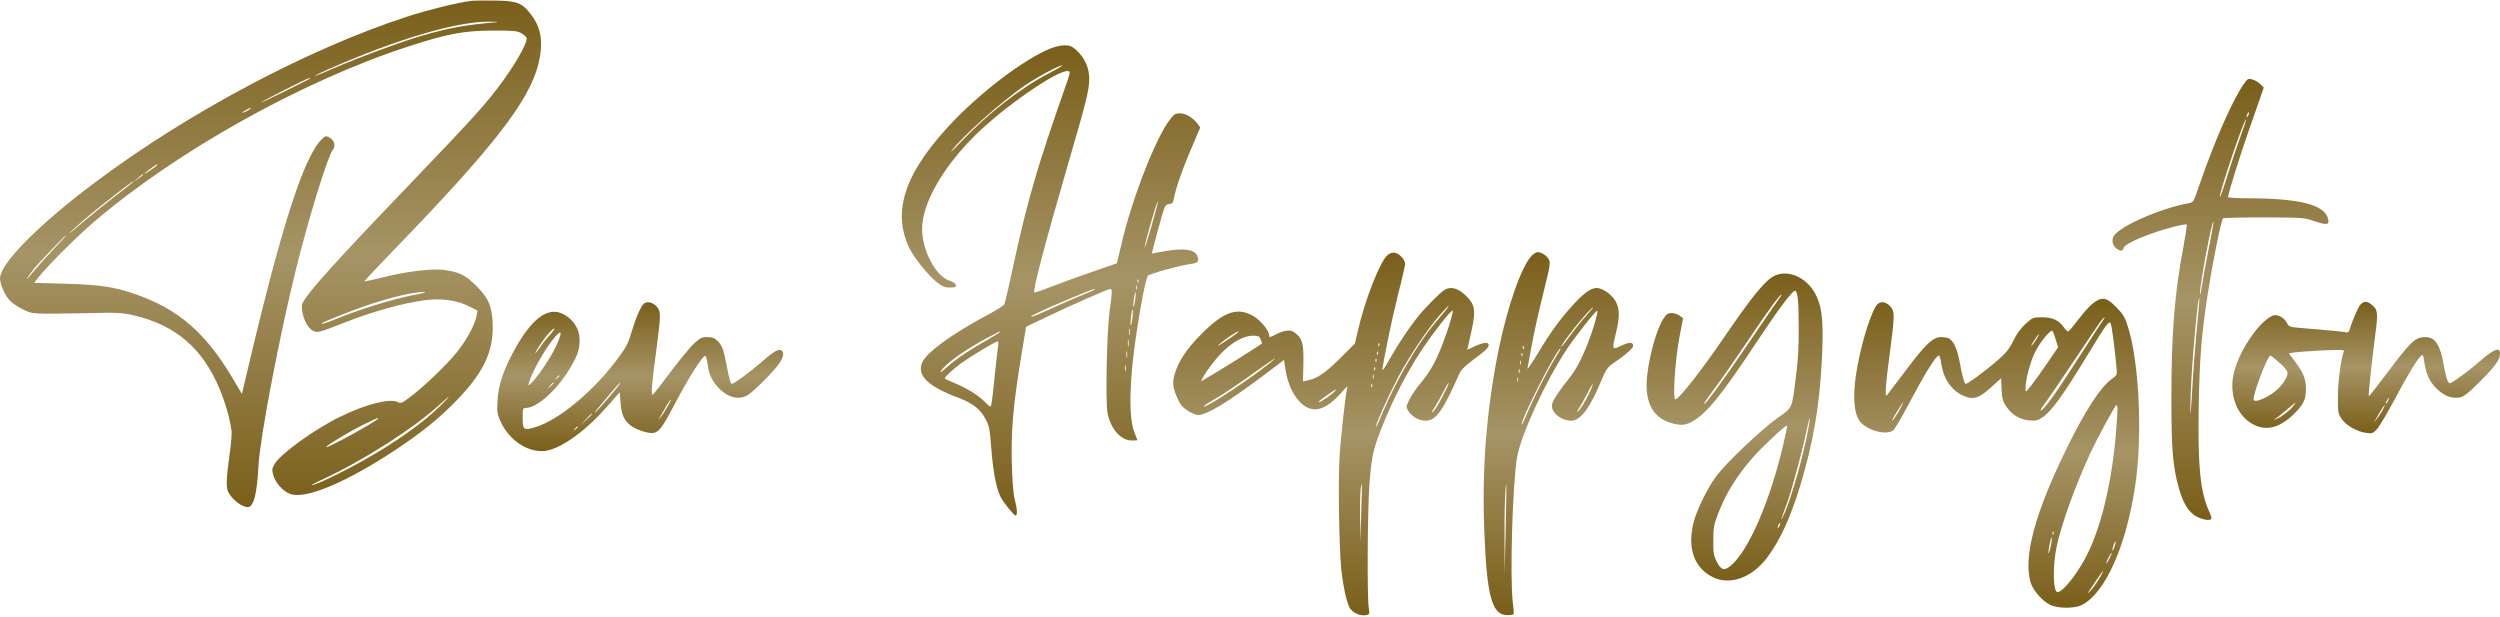
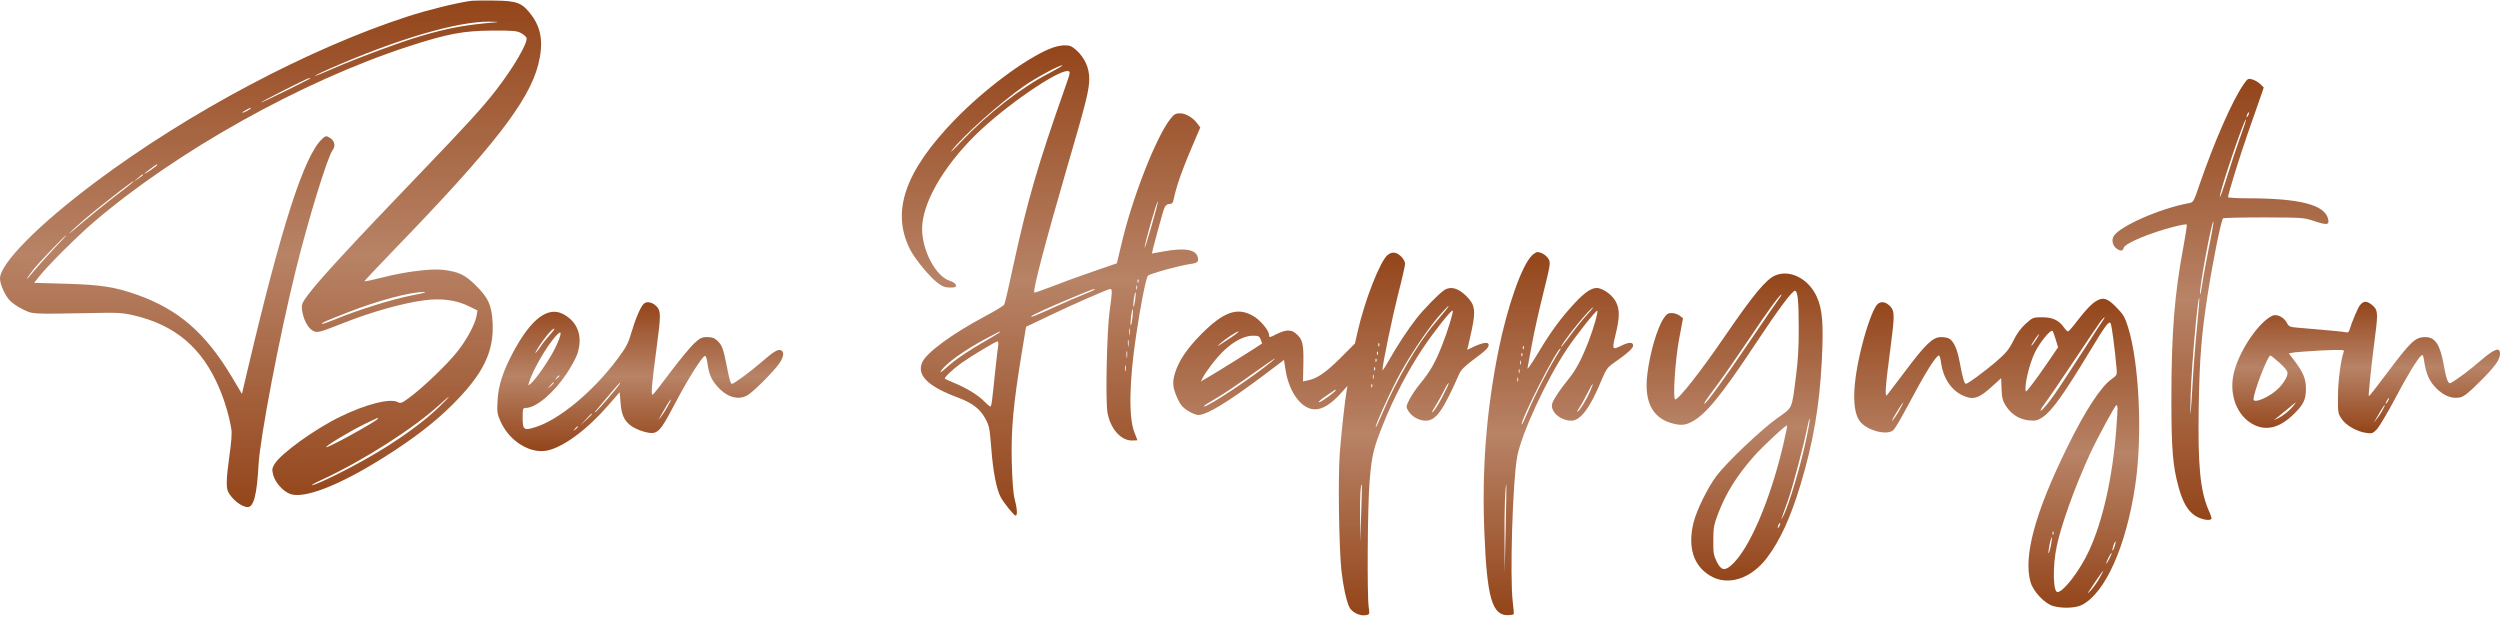
<svg xmlns="http://www.w3.org/2000/svg" version="1.0" width="1765pt" height="435pt" viewBox="0 0 1765 435" preserveAspectRatio="xMidYMid meet">
  <linearGradient id="gradient1" x1="0%" y1="0%" x2="0%" y2="100%">
-     <stop offset="0%" style="stop-color: #6b4d00; stop-opacity: .9" />
-     <stop offset="50%" style="stop-color: #6b4d00; stop-opacity: .6" />
-     <stop offset="100%" style="stop-color: #6b4d00; stop-opacity: .9" />
+     <stop offset="0%" style="stop-color: #883000; stop-opacity: .9" />
+     <stop offset="50%" style="stop-color: #883000; stop-opacity: .6" />
+     <stop offset="100%" style="stop-color: #883000; stop-opacity: .9" />
  </linearGradient>
  <g transform="translate(0,435) scale(0.1,-0.1)" fill="url(#gradient1)" stroke="none">
    <path d="M3325 4344 c-106 -15 -304 -64 -446 -110 -697 -226 -1548 -677 -2207 -1171 -400 -299 -672 -574 -672 -679 0 -36 28 -104 60 -145 19 -24 57 -51 98 -71 75 -37 51 -36 492 -28 183 4 215 2 297 -17 292 -69 481 -230 601 -513 39 -91 73 -208 86 -295 4 -22 -2 -102 -14 -180 -22 -159 -25 -227 -9 -258 28 -54 96 -107 138 -107 42 0 65 89 76 295 11 197 149 919 266 1390 89 358 223 793 258 836 23 29 12 70 -25 89 -21 12 -27 11 -50 -11 -126 -118 -285 -608 -524 -1622 l-42 -178 -70 118 c-188 314 -377 478 -673 583 -153 54 -256 70 -502 77 l-222 6 32 41 c63 80 272 288 390 389 587 502 1474 997 2223 1240 274 89 387 110 589 111 146 1 175 -2 203 -17 18 -10 36 -25 39 -34 12 -32 -90 -208 -214 -368 -94 -122 -213 -252 -535 -587 -487 -507 -719 -758 -796 -863 -41 -56 -44 -63 -39 -107 8 -62 41 -124 76 -143 32 -16 41 -14 214 54 202 80 420 141 572 161 118 16 226 2 313 -41 l63 -31 -6 -36 c-11 -62 -70 -172 -140 -259 -72 -89 -233 -244 -332 -318 -55 -41 -65 -45 -84 -34 -55 29 -222 -13 -405 -102 -182 -88 -424 -263 -467 -337 -17 -30 -18 -38 -7 -79 15 -51 65 -108 115 -129 97 -40 350 58 670 260 200 126 354 244 476 366 220 218 297 375 287 582 -6 124 -32 179 -126 270 -73 70 -114 89 -224 103 -81 10 -262 -12 -416 -51 -75 -19 -137 -32 -139 -30 -2 2 96 106 218 232 689 712 943 1039 1009 1298 38 149 23 256 -49 351 -65 86 -99 99 -261 101 -74 1 -148 0 -165 -2z m180 -151 c-217 -18 -340 -40 -539 -99 -148 -44 -426 -147 -605 -224 -74 -33 -136 -58 -138 -56 -2 2 45 25 104 51 481 211 901 334 1128 332 50 0 72 -2 50 -4z m-1316 -397 c-10 -9 -349 -176 -349 -171 0 6 331 174 344 174 5 1 7 -1 5 -3z m-419 -211 c0 -2 -13 -11 -30 -20 -38 -19 -40 -11 -2 9 31 17 32 18 32 11z m-660 -400 c0 -2 -20 -18 -45 -35 -25 -17 -45 -29 -45 -26 0 4 80 64 88 66 1 0 2 -2 2 -5z m-100 -69 c0 -3 -15 -14 -32 -26 l-33 -22 30 26 c31 27 35 29 35 22z m-80 -59 c-8 -8 -64 -52 -125 -98 -60 -46 -159 -126 -220 -178 -60 -52 -104 -87 -96 -77 8 9 55 52 105 95 131 112 416 331 336 258z m-541 -454 c-46 -49 -106 -115 -134 -148 -77 -94 -89 -99 -21 -10 31 41 226 245 234 245 3 0 -33 -39 -79 -87z m2517 -339 c-131 -25 -386 -104 -543 -170 -47 -19 -88 -33 -90 -30 -6 6 30 21 183 81 212 83 439 144 534 143 31 0 4 -7 -84 -24z m192 -789 c-104 -101 -262 -216 -443 -324 -157 -94 -399 -216 -450 -226 -16 -4 13 13 65 37 291 134 655 366 840 537 83 76 75 60 -12 -24z m-433 -84 c-32 -30 -353 -206 -362 -198 -7 8 171 115 271 163 91 45 107 51 91 35z" />
    <path d="M7407 4004 c-180 -77 -458 -286 -663 -496 -356 -367 -454 -651 -319 -919 34 -67 136 -191 191 -233 37 -29 56 -36 91 -36 37 0 44 3 41 18 -2 10 -20 22 -43 30 -98 30 -195 213 -195 366 0 178 144 432 375 661 202 200 585 465 656 453 17 -3 16 -10 -22 -118 -190 -538 -264 -793 -360 -1232 -33 -156 -64 -290 -69 -298 -4 -8 -65 -46 -136 -83 -237 -127 -415 -258 -444 -327 -37 -90 39 -166 248 -245 105 -39 160 -80 197 -148 29 -52 32 -67 44 -218 12 -159 36 -280 65 -337 21 -41 95 -132 106 -132 14 0 12 46 -6 115 -11 40 -17 127 -21 265 -5 230 11 406 69 759 l32 194 151 72 c174 84 428 195 444 195 14 0 14 -22 -5 -155 -20 -144 -30 -638 -15 -720 21 -112 94 -195 172 -195 22 0 39 1 39 3 0 1 -10 27 -22 57 -40 104 -36 355 13 682 31 213 70 408 84 422 15 14 223 72 298 82 54 8 61 15 53 49 -14 54 -93 67 -241 40 -44 -8 -81 -15 -82 -15 -4 0 77 300 88 323 8 18 20 27 35 27 18 0 25 7 29 28 22 107 65 225 166 459 l23 53 -20 27 c-32 43 -83 73 -123 73 -31 0 -42 -6 -70 -42 -101 -130 -268 -558 -342 -875 l-34 -142 -165 -57 c-91 -31 -221 -78 -289 -105 -69 -27 -127 -47 -129 -44 -12 12 78 355 238 905 131 448 150 526 150 605 0 76 -32 146 -88 198 -36 32 -48 37 -90 37 -27 -1 -71 -11 -105 -26z m-2 -172 c-201 -104 -426 -280 -621 -484 -53 -57 -83 -84 -65 -61 77 101 347 342 511 456 83 58 247 146 270 146 8 0 -35 -25 -95 -57z m725 -1077 c-27 -94 -49 -163 -49 -155 -1 27 87 335 94 328 2 -2 -18 -80 -45 -173z m-93 -397 c-3 -8 -6 -5 -6 6 -1 11 2 17 5 13 3 -3 4 -12 1 -19z m-10 -50 c-3 -7 -5 -2 -5 12 0 14 2 19 5 13 2 -7 2 -19 0 -25z m-297 -2 c0 -2 -37 -18 -82 -36 -46 -18 -137 -58 -203 -88 -141 -64 -165 -73 -165 -66 0 7 127 65 295 135 135 56 155 63 155 55z m284 -75 c-4 -28 -9 -50 -11 -47 -3 3 -2 28 2 56 4 28 9 49 12 47 2 -3 1 -28 -3 -56z m-19 -126 c-4 -31 -9 -54 -12 -51 -3 2 -1 30 2 61 4 31 9 54 12 51 3 -2 1 -30 -2 -61z m-18 -117 c-2 -13 -4 -5 -4 17 -1 22 1 32 4 23 2 -10 2 -28 0 -40z m-917 18 c0 -3 -42 -28 -92 -57 -127 -72 -223 -137 -287 -195 -38 -34 -49 -41 -37 -22 34 52 162 144 316 227 100 53 100 53 100 47z m907 -98 c-2 -13 -4 -5 -4 17 -1 22 1 32 4 23 2 -10 2 -28 0 -40z m-920 0 c-3 -18 -13 -103 -22 -188 -22 -216 -25 -240 -34 -240 -4 0 -23 16 -42 36 -41 43 -122 93 -209 129 -36 15 -67 29 -69 31 -8 7 53 65 115 110 69 49 243 154 257 154 5 0 7 -15 4 -32z m910 -80 c-2 -13 -4 -5 -4 17 -1 22 1 32 4 23 2 -10 2 -28 0 -40z m-10 -95 c-3 -10 -5 -2 -5 17 0 19 2 27 5 18 2 -10 2 -26 0 -35z" />
    <path d="M15840 3755 c-81 -118 -204 -398 -311 -707 -43 -126 -43 -127 -79 -133 -197 -36 -480 -160 -526 -230 -19 -28 -9 -70 19 -90 29 -20 44 -19 50 5 8 32 185 106 361 151 43 11 81 17 84 14 3 -3 -7 -71 -22 -151 -64 -338 -86 -614 -86 -1082 0 -356 10 -473 51 -622 29 -106 65 -168 118 -202 41 -25 99 -37 113 -22 4 3 -4 30 -18 59 -61 140 -78 316 -71 739 6 335 19 501 63 785 37 239 95 525 109 540 4 3 133 6 288 6 279 -1 283 -1 362 -28 86 -28 102 -25 91 19 -25 99 -203 144 -568 144 -76 0 -138 4 -138 8 0 21 84 293 140 452 34 96 73 208 87 249 l25 73 -24 24 c-13 13 -38 28 -56 33 -30 9 -33 7 -62 -34z m31 -222 c-12 -20 -14 -14 -5 12 4 9 9 14 11 11 3 -2 0 -13 -6 -23z m-54 -149 c-24 -66 -66 -191 -93 -279 -27 -87 -50 -152 -52 -144 -5 27 174 557 185 546 2 -2 -16 -58 -40 -123z m-221 -776 c-19 -95 -41 -213 -48 -263 -7 -49 -14 -81 -16 -70 -6 39 84 523 95 511 2 -2 -11 -82 -31 -178z m-85 -564 c-11 -110 -25 -289 -31 -399 -14 -248 -20 -291 -14 -85 7 215 50 697 61 686 2 -2 -5 -93 -16 -202z" />
    <path d="M9797 2550 c-53 -42 -162 -320 -213 -545 l-18 -80 -105 -105 c-104 -103 -163 -143 -230 -156 l-32 -7 3 129 c2 142 -6 172 -59 214 -32 25 -71 21 -135 -11 -44 -23 -48 -23 -48 -6 0 33 -61 107 -112 136 -112 65 -209 31 -368 -129 -101 -102 -160 -190 -186 -279 -19 -63 -14 -101 20 -176 19 -42 36 -62 72 -85 26 -16 59 -30 73 -30 61 0 209 90 466 283 l140 106 12 -77 c26 -156 114 -272 207 -272 53 0 113 37 180 111 l49 54 -6 -35 c-12 -67 -36 -286 -48 -435 -13 -168 -6 -663 11 -830 13 -115 34 -213 56 -261 18 -37 74 -65 117 -57 27 5 27 6 20 57 -12 81 -8 715 6 881 15 189 27 238 95 408 75 187 173 375 277 532 82 123 207 281 215 272 7 -7 -36 -148 -77 -250 -47 -118 -82 -180 -149 -261 -27 -32 -62 -83 -77 -112 -26 -51 -27 -56 -13 -81 24 -42 76 -73 125 -73 73 0 121 67 238 332 11 26 41 55 93 94 92 68 114 89 114 109 0 22 -37 18 -99 -10 l-53 -25 6 22 c3 13 15 67 27 121 29 136 22 177 -40 238 -56 54 -104 68 -148 45 -31 -16 -150 -136 -204 -206 -56 -71 -139 -197 -191 -290 -26 -47 -48 -80 -48 -73 0 37 68 367 110 533 28 108 50 206 50 217 0 28 -38 71 -70 78 -18 4 -34 0 -53 -15z m411 -389 c-13 -15 -47 -57 -77 -92 -121 -143 -270 -397 -367 -627 -26 -62 -49 -110 -51 -108 -7 7 83 209 149 336 73 142 204 339 292 443 37 42 69 77 72 77 3 0 -5 -13 -18 -29z m-1513 -191 c-105 -70 -114 -75 -80 -45 38 34 116 85 129 85 6 0 -16 -18 -49 -40z m205 -16 c6 -14 10 -27 10 -29 0 -3 -305 -195 -384 -240 l-48 -28 15 29 c8 17 36 57 61 90 96 128 205 204 294 204 36 0 44 -4 52 -26z m837 -46 c-3 -8 -6 -5 -6 6 -1 11 2 17 5 13 3 -3 4 -12 1 -19z m-10 -60 c-3 -8 -6 -5 -6 6 -1 11 2 17 5 13 3 -3 4 -12 1 -19z m-752 -53 c-131 -108 -443 -315 -474 -315 -9 0 13 16 48 36 72 40 187 117 341 228 105 75 142 97 85 51z m742 3 c-3 -8 -6 -5 -6 6 -1 11 2 17 5 13 3 -3 4 -12 1 -19z m-10 -60 c-3 -8 -6 -5 -6 6 -1 11 2 17 5 13 3 -3 4 -12 1 -19z m-10 -60 c-3 -7 -5 -2 -5 12 0 14 2 19 5 13 2 -7 2 -19 0 -25z m488 -126 c-25 -49 -55 -98 -67 -108 -14 -13 -10 -1 14 36 19 30 47 81 63 113 15 31 30 55 33 53 2 -3 -17 -45 -43 -94z m-498 66 c-3 -8 -6 -5 -6 6 -1 11 2 17 5 13 3 -3 4 -12 1 -19z m-257 -23 c0 -10 -103 -85 -118 -85 -9 0 13 20 49 44 70 49 69 48 69 41z m180 -870 l-7 -200 -1 171 c-2 144 4 244 13 232 1 -2 -1 -93 -5 -203z" />
    <path d="M10815 2546 c-72 -72 -172 -357 -235 -666 -87 -433 -119 -846 -100 -1297 18 -452 55 -579 166 -576 19 1 38 3 40 6 3 2 0 42 -6 88 -21 172 -1 848 31 1023 29 162 206 544 351 761 67 100 208 278 215 271 7 -7 -25 -120 -61 -214 -48 -124 -87 -199 -138 -263 -59 -72 -106 -141 -118 -174 -21 -56 53 -125 134 -125 65 0 134 93 216 294 28 66 40 83 78 110 97 67 142 107 142 126 0 26 -29 26 -82 0 -67 -32 -68 -30 -42 78 29 119 30 173 4 228 -22 44 -76 88 -122 99 -41 10 -91 -20 -167 -101 -99 -106 -173 -206 -262 -356 -44 -73 -78 -122 -75 -108 3 14 17 89 31 167 14 79 50 241 80 360 51 207 53 218 38 244 -16 27 -51 49 -79 49 -8 0 -26 -11 -39 -24z m388 -420 c-28 -30 -76 -89 -108 -133 -60 -81 -84 -110 -70 -83 36 64 206 270 223 270 2 0 -18 -24 -45 -54z m-446 -238 c-3 -8 -6 -5 -6 6 -1 11 2 17 5 13 3 -3 4 -12 1 -19z m249 -23 c-62 -95 -171 -306 -226 -438 -18 -43 -34 -76 -36 -74 -17 16 248 537 273 537 3 0 -2 -11 -11 -25z m-259 -27 c-3 -8 -6 -5 -6 6 -1 11 2 17 5 13 3 -3 4 -12 1 -19z m-10 -60 c-3 -7 -5 -2 -5 12 0 14 2 19 5 13 2 -7 2 -19 0 -25z m-10 -60 c-3 -7 -5 -2 -5 12 0 14 2 19 5 13 2 -7 2 -19 0 -25z m-10 -60 c-3 -7 -5 -2 -5 12 0 14 2 19 5 13 2 -7 2 -19 0 -25z m509 -71 c-27 -62 -70 -132 -88 -143 -6 -4 -3 6 9 22 11 16 37 62 57 102 42 84 56 96 22 19z m-596 -972 l-7 -310 -1 236 c-2 200 5 396 13 387 1 -2 -1 -142 -5 -313z" />
    <path d="M12532 2405 c-65 -29 -153 -135 -352 -425 -173 -253 -328 -450 -353 -450 -18 0 -1 274 28 429 l27 144 -23 18 c-13 10 -39 19 -56 19 -27 0 -37 -7 -58 -38 -46 -70 -97 -244 -115 -395 -23 -187 33 -303 166 -343 65 -19 98 -18 146 7 99 51 207 182 450 549 166 251 265 383 282 377 18 -6 25 -74 25 -264 1 -126 -5 -230 -19 -335 -31 -245 -21 -221 -135 -302 -113 -81 -352 -308 -426 -405 -62 -82 -142 -245 -163 -332 -42 -173 0 -305 120 -375 124 -73 287 -20 399 128 93 124 166 283 236 514 91 303 134 552 151 878 13 258 5 362 -36 452 -58 127 -190 194 -294 149z m26 -167 c-14 -18 -107 -154 -208 -303 -168 -248 -304 -435 -316 -435 -8 0 2 14 91 135 45 61 145 205 222 320 133 199 218 315 230 315 3 0 -6 -15 -19 -32z m187 -1020 c-41 -184 -112 -420 -150 -500 -29 -60 -27 -53 26 93 36 102 113 393 140 529 7 35 14 59 16 53 2 -6 -12 -85 -32 -175z m-155 -7 c-95 -403 -245 -749 -371 -855 -45 -38 -69 -31 -99 29 -22 44 -25 63 -24 150 0 87 4 111 32 184 56 148 132 270 253 408 68 76 229 226 236 219 2 -2 -10 -63 -27 -135z m-29 -578 c-12 -20 -14 -14 -5 12 4 9 9 14 11 11 3 -2 0 -13 -6 -23z" />
    <path d="M14805 2228 c-35 -19 -76 -61 -137 -140 -32 -43 -63 -78 -68 -78 -5 0 -18 13 -29 29 -36 51 -80 71 -154 71 -63 0 -66 -1 -116 -46 -34 -31 -63 -70 -87 -120 -31 -62 -51 -86 -121 -147 -85 -72 -200 -157 -214 -157 -11 0 -25 52 -44 155 -17 92 -42 147 -75 165 -10 6 -36 10 -58 10 -56 0 -109 -51 -250 -239 -64 -85 -123 -162 -130 -171 -17 -19 -10 73 24 327 30 230 31 264 2 297 -33 37 -71 43 -96 15 -26 -27 -73 -155 -106 -287 -70 -275 -74 -473 -9 -544 56 -62 192 -94 232 -53 11 11 54 85 97 165 125 236 202 360 223 360 5 0 12 -24 15 -52 14 -105 71 -192 151 -229 77 -36 115 -24 216 69 l57 52 3 -78 c3 -65 9 -85 32 -120 39 -59 96 -94 163 -100 46 -4 60 -1 94 22 66 44 147 157 334 466 113 187 136 217 147 197 8 -13 30 -181 42 -319 4 -45 3 -47 -37 -76 -75 -54 -186 -224 -310 -477 -228 -462 -313 -775 -260 -956 20 -67 101 -152 161 -168 62 -18 159 -14 201 8 166 85 313 415 377 846 52 348 28 865 -51 1115 -22 71 -33 90 -83 141 -60 62 -91 72 -136 47z m42 -140 c-9 -13 -56 -84 -103 -158 -200 -309 -239 -368 -282 -422 -25 -32 -49 -58 -54 -58 -6 0 6 21 26 48 20 26 112 160 203 297 92 138 178 265 191 283 27 36 43 45 19 10z m-333 -137 l16 -53 -71 -104 c-39 -58 -91 -130 -115 -161 -44 -56 -44 -56 -44 -25 0 59 31 177 64 249 35 73 113 170 127 156 4 -4 14 -32 23 -62z m-140 -1 c-15 -22 -29 -40 -31 -40 -5 0 3 15 29 53 30 43 31 32 2 -13z m-961 -490 c-15 -28 -38 -63 -51 -78 -12 -15 -2 8 24 51 52 86 70 104 27 27z m1537 3 c0 -16 -5 -84 -10 -153 -26 -333 -95 -640 -191 -847 -63 -138 -181 -293 -223 -293 -32 0 -35 187 -5 326 33 155 129 420 234 649 53 114 178 345 187 345 4 0 8 -12 8 -27z m-453 -885 c-3 -8 -6 -5 -6 6 -1 11 2 17 5 13 3 -3 4 -12 1 -19z m-18 -82 c-7 -31 -14 -54 -16 -52 -3 2 1 30 7 61 6 31 14 55 16 52 2 -2 -1 -29 -7 -61z m450 -5 c-6 -18 -13 -30 -15 -28 -2 2 1 18 7 36 6 18 13 30 15 28 2 -2 -1 -18 -7 -36z m-38 -88 c-11 -21 -20 -35 -21 -31 0 12 33 78 38 74 2 -2 -6 -21 -17 -43z m-66 -130 c-14 -27 -42 -66 -61 -88 -20 -22 -29 -29 -20 -15 38 59 101 150 104 150 2 0 -8 -21 -23 -47z" />
    <path d="M4548 2208 c-23 -17 -61 -106 -92 -211 -20 -70 -36 -100 -94 -178 -173 -232 -413 -432 -583 -485 -81 -25 -89 -19 -89 66 0 66 1 70 23 70 72 1 195 105 286 240 32 48 67 112 77 141 41 124 3 229 -103 283 -106 53 -223 -35 -347 -265 -74 -138 -108 -239 -113 -345 -5 -84 -3 -96 21 -150 64 -141 211 -231 333 -204 114 26 280 149 425 316 l83 95 6 -73 c6 -84 25 -126 71 -162 43 -32 131 -60 164 -52 40 10 63 42 154 215 86 164 186 322 206 328 7 3 14 -18 19 -52 9 -74 27 -117 73 -167 66 -74 148 -96 211 -57 42 25 177 160 219 218 35 48 41 88 16 98 -24 9 -51 -8 -148 -92 -77 -66 -185 -145 -199 -145 -9 0 -19 35 -37 130 -23 118 -33 144 -66 175 -20 19 -38 25 -71 25 -39 0 -50 -6 -95 -47 -28 -27 -101 -116 -164 -199 -62 -84 -118 -155 -125 -160 -15 -9 -8 73 27 333 30 228 30 255 2 287 -28 31 -67 41 -90 24z m-666 -222 c-22 -24 -52 -62 -67 -85 -25 -37 -47 -59 -29 -28 45 76 110 157 127 157 5 0 -9 -20 -31 -44z m40 -88 c-37 -79 -138 -226 -177 -258 -17 -14 -17 -13 -10 10 26 86 121 250 186 324 49 56 49 26 1 -76z m28 -202 c0 -2 -8 -10 -17 -17 -16 -13 -17 -12 -4 4 13 16 21 21 21 13z m-40 -49 c0 -2 -10 -12 -22 -23 l-23 -19 19 23 c18 21 26 27 26 19z m464 -9 c-13 -23 -142 -173 -165 -193 -24 -20 -8 0 106 134 59 69 74 84 59 59z m339 -158 c-15 -28 -36 -60 -47 -73 l-18 -22 14 25 c8 14 27 46 42 73 15 26 30 47 33 47 2 0 -8 -23 -24 -50z m-533 -53 c0 -2 -19 -21 -42 -42 l-43 -40 40 43 c36 39 45 47 45 39z m-100 -91 c0 -2 -8 -10 -17 -17 -16 -13 -17 -12 -4 4 13 16 21 21 21 13z" />
    <path d="M16661 2195 c-16 -22 -54 -110 -75 -178 -4 -12 -12 -17 -23 -13 -16 4 -118 14 -326 31 -73 6 -78 9 -92 36 -21 40 -70 64 -102 50 -93 -43 -225 -233 -268 -388 -45 -160 15 -323 140 -383 92 -44 184 -18 284 81 65 65 81 100 81 176 0 68 -20 115 -79 193 l-42 55 38 7 c21 3 110 9 197 14 145 6 159 5 153 -9 -20 -53 -41 -207 -41 -313 -1 -114 0 -123 25 -160 31 -47 108 -91 173 -100 43 -6 48 -5 79 28 17 20 72 112 121 204 87 166 163 291 190 313 11 9 15 3 20 -36 13 -91 37 -145 86 -194 54 -54 109 -75 166 -65 29 6 58 28 139 109 111 110 145 157 145 200 0 49 -39 35 -137 -49 -74 -64 -159 -128 -210 -158 -18 -10 -32 25 -49 121 -26 149 -61 203 -131 203 -72 0 -102 -29 -279 -265 -64 -86 -118 -154 -120 -152 -5 5 18 220 45 430 21 161 19 181 -25 216 -35 28 -58 27 -83 -4z m-568 -406 c36 -32 57 -58 57 -72 0 -27 -27 -72 -66 -111 -60 -59 -174 -108 -174 -75 0 50 100 309 119 309 4 0 33 -23 64 -51z m767 -269 c-6 -11 -13 -20 -16 -20 -2 0 0 9 6 20 6 11 13 20 16 20 2 0 0 -9 -6 -20z m-668 -34 c-27 -35 -72 -71 -112 -90 -34 -16 -34 -16 -10 1 13 10 49 39 80 65 64 54 68 57 42 24z m628 -33 c-11 -21 -30 -49 -42 -63 l-20 -25 17 29 c10 16 26 44 37 63 27 46 34 42 8 -4z" />
  </g>
</svg>
